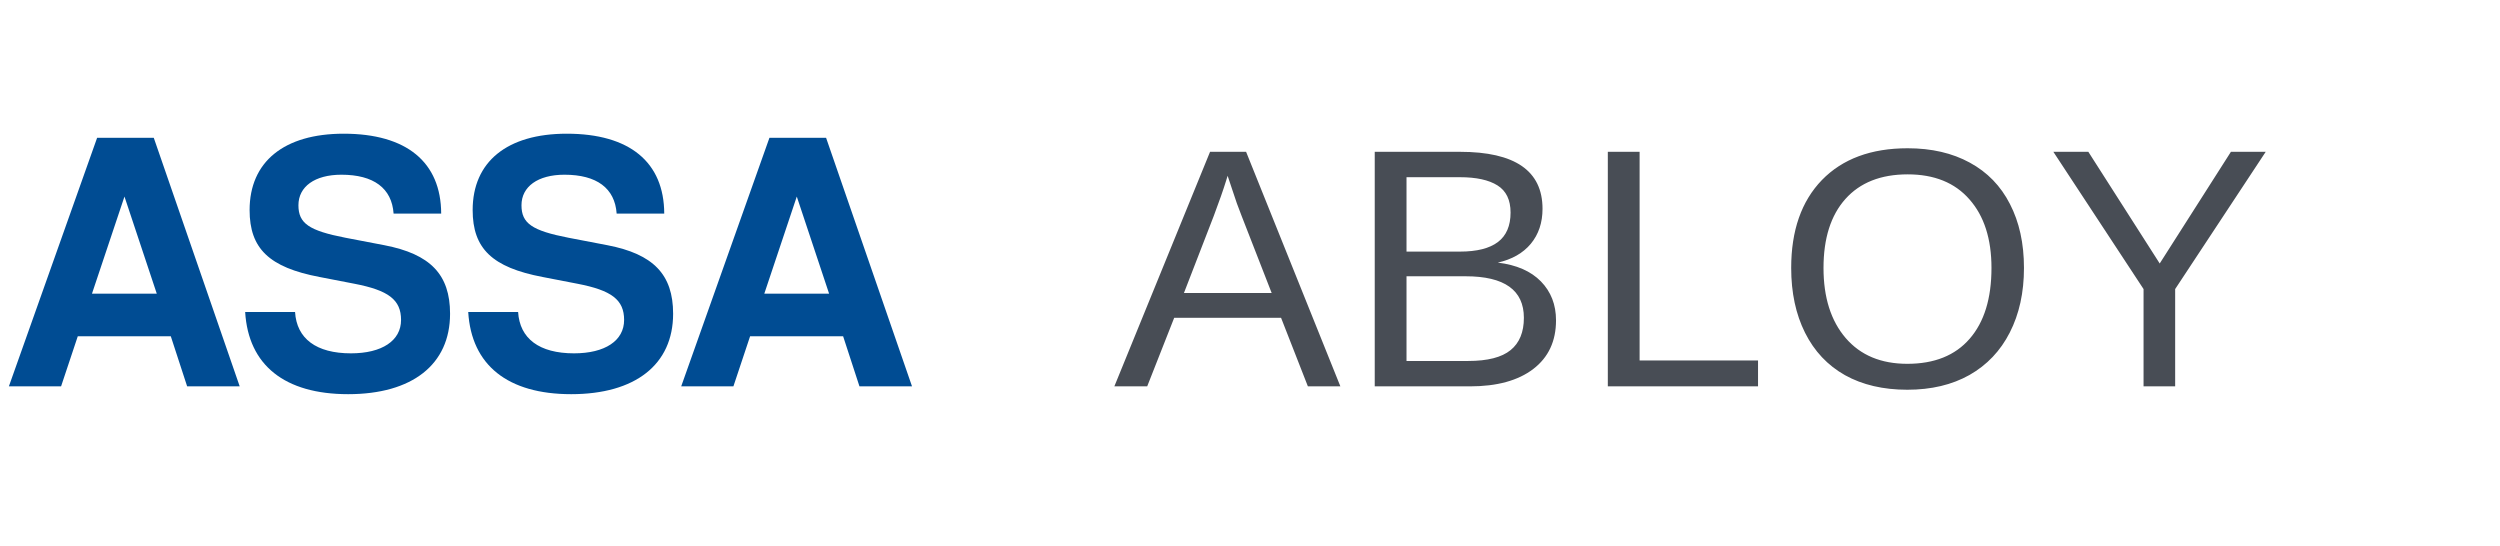
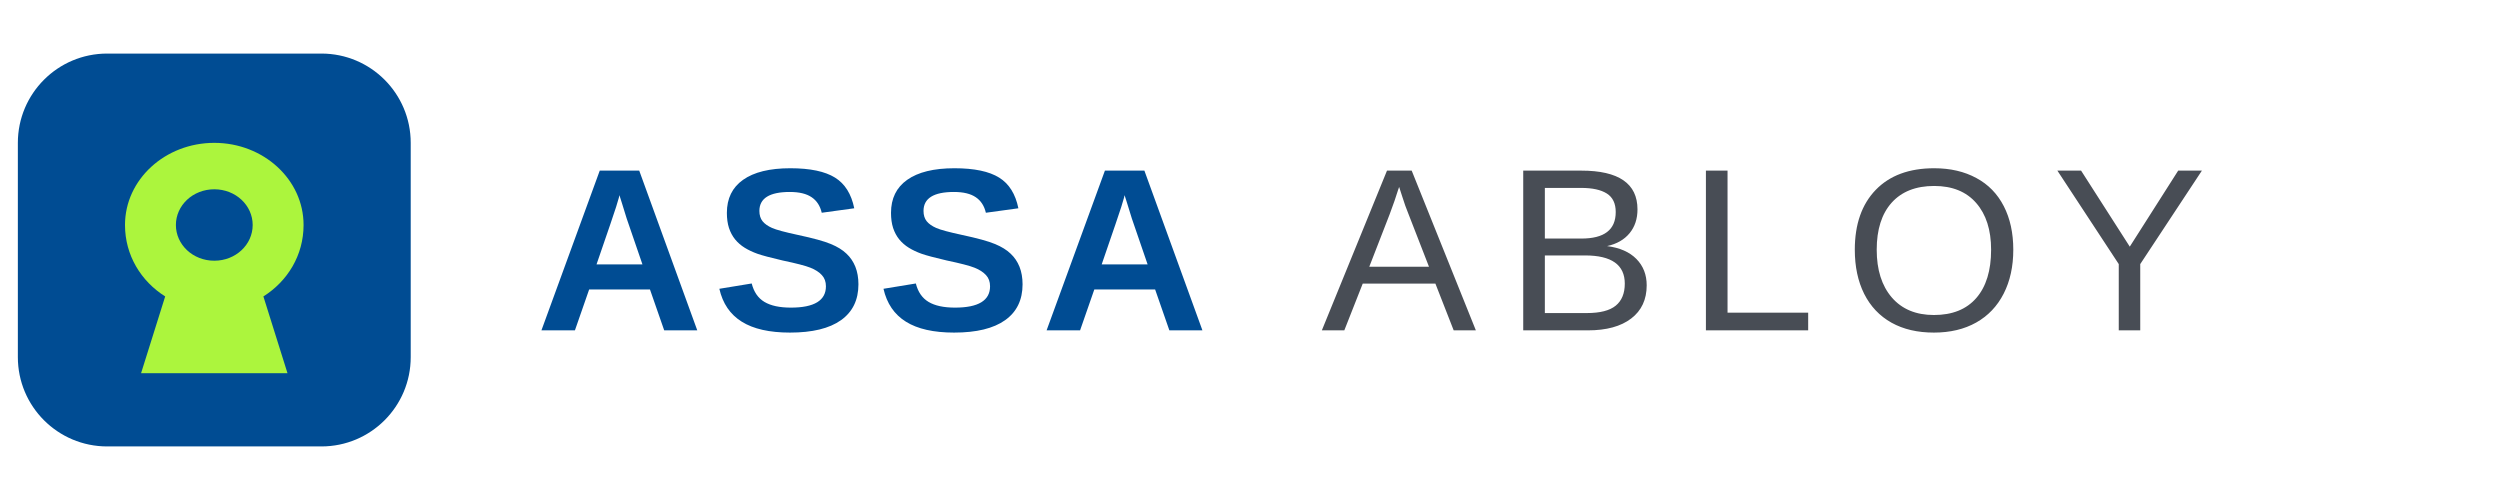
- <svg xmlns="http://www.w3.org/2000/svg" viewBox="0 0 220 48" role="img" aria-label="ASSA ABLOY">
-   <text x="0" y="34" fill="#004c93" font-family="Arial Black, Helvetica, sans-serif" font-size="30" font-weight="900" letter-spacing="-0.5">ASSA</text>
-   <text x="98" y="34" fill="#484d55" font-family="Arial, Helvetica, sans-serif" font-size="30" font-weight="400" letter-spacing="0.5">ABLOY</text>
+ <svg xmlns="http://www.w3.org/2000/svg" viewBox="0 0 280 56" role="img" aria-label="ASSA ABLOY">
+   <rect x="2" y="6" width="44" height="44" rx="10" fill="#004c93" />
+   <path fill="#acf53d" d="M24 16c-5.5 0-10 4.1-10 9.2 0 3.4 1.8 6.3 4.5 8l-2.7 8.6h16.4l-2.7-8.6c2.7-1.7 4.5-4.6 4.5-8 0-5.1-4.5-9.2-10-9.2zm0 5.2c2.4 0 4.3 1.8 4.3 4 0 2.2-1.9 4-4.3 4s-4.3-1.8-4.3-4c0-2.2 1.9-4 4.3-4z" />
+   <text x="60" y="37" fill="#004c93" font-family="system-ui,Segoe UI,Arial,sans-serif" font-size="26" font-weight="800" letter-spacing="0.04em">ASSA</text>
+   <text x="148" y="37" fill="#484d55" font-family="system-ui,Segoe UI,Arial,sans-serif" font-size="26" font-weight="500" letter-spacing="0.12em">ABLOY</text>
</svg>
